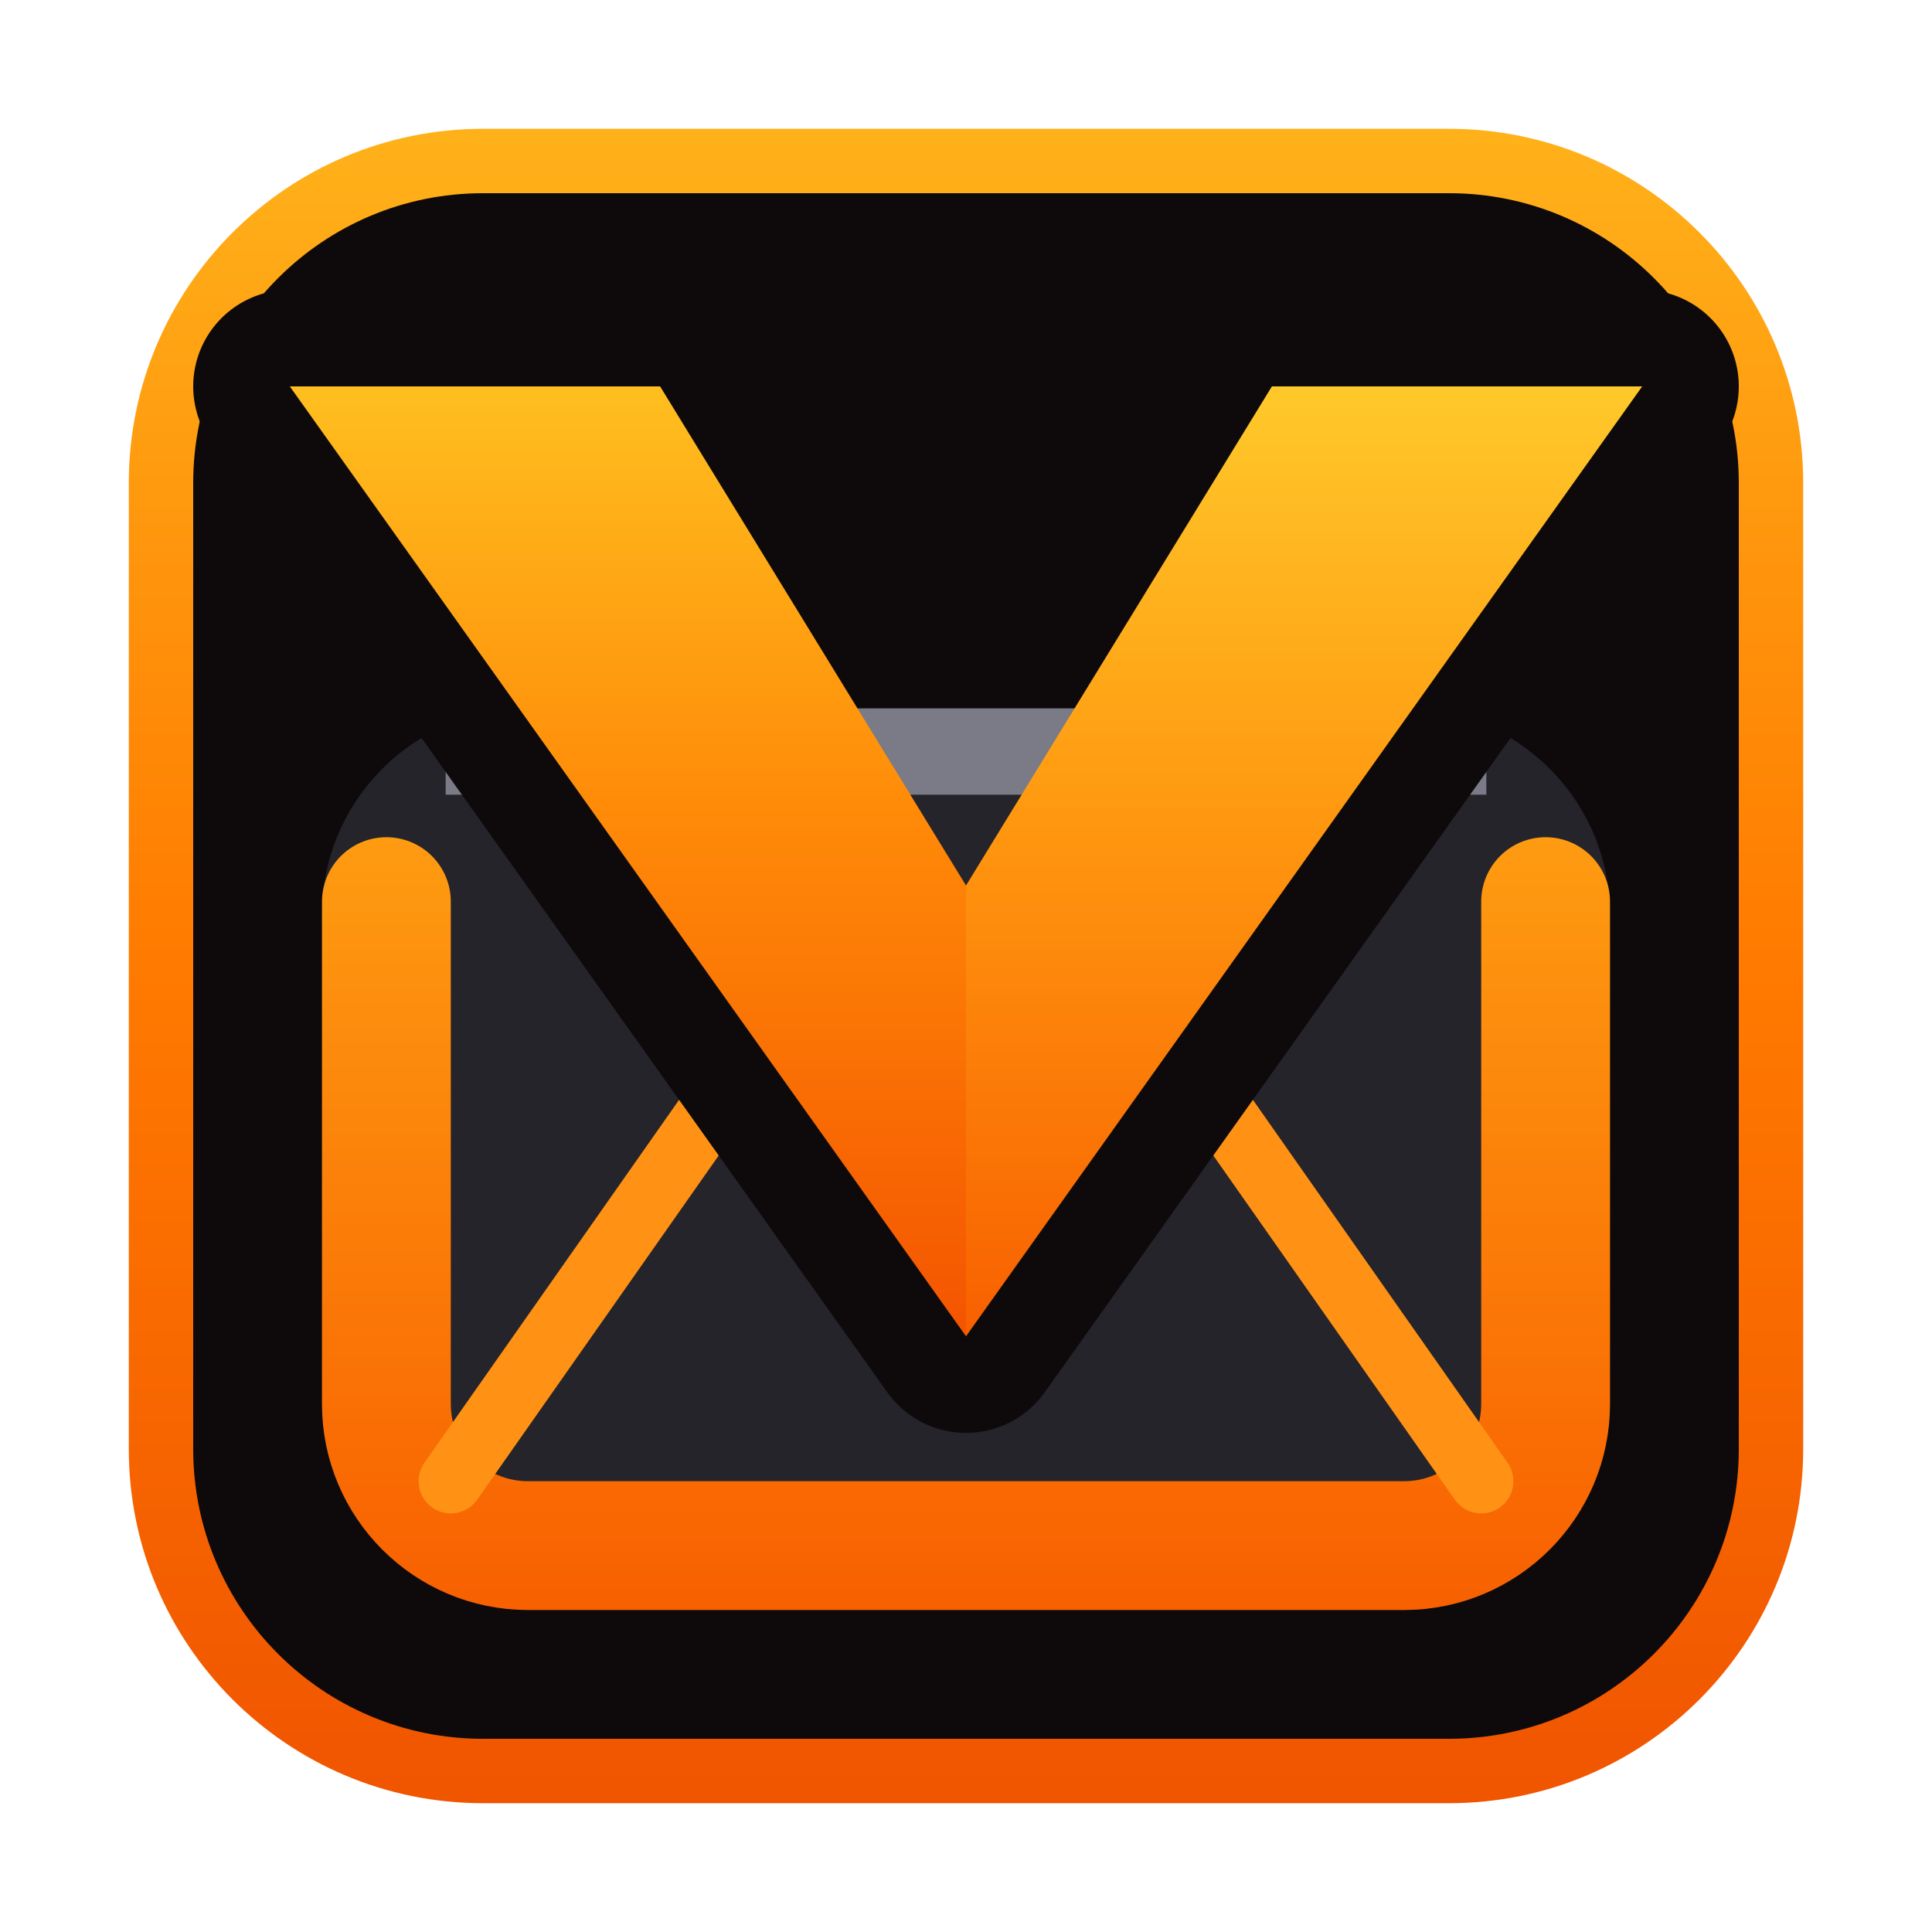
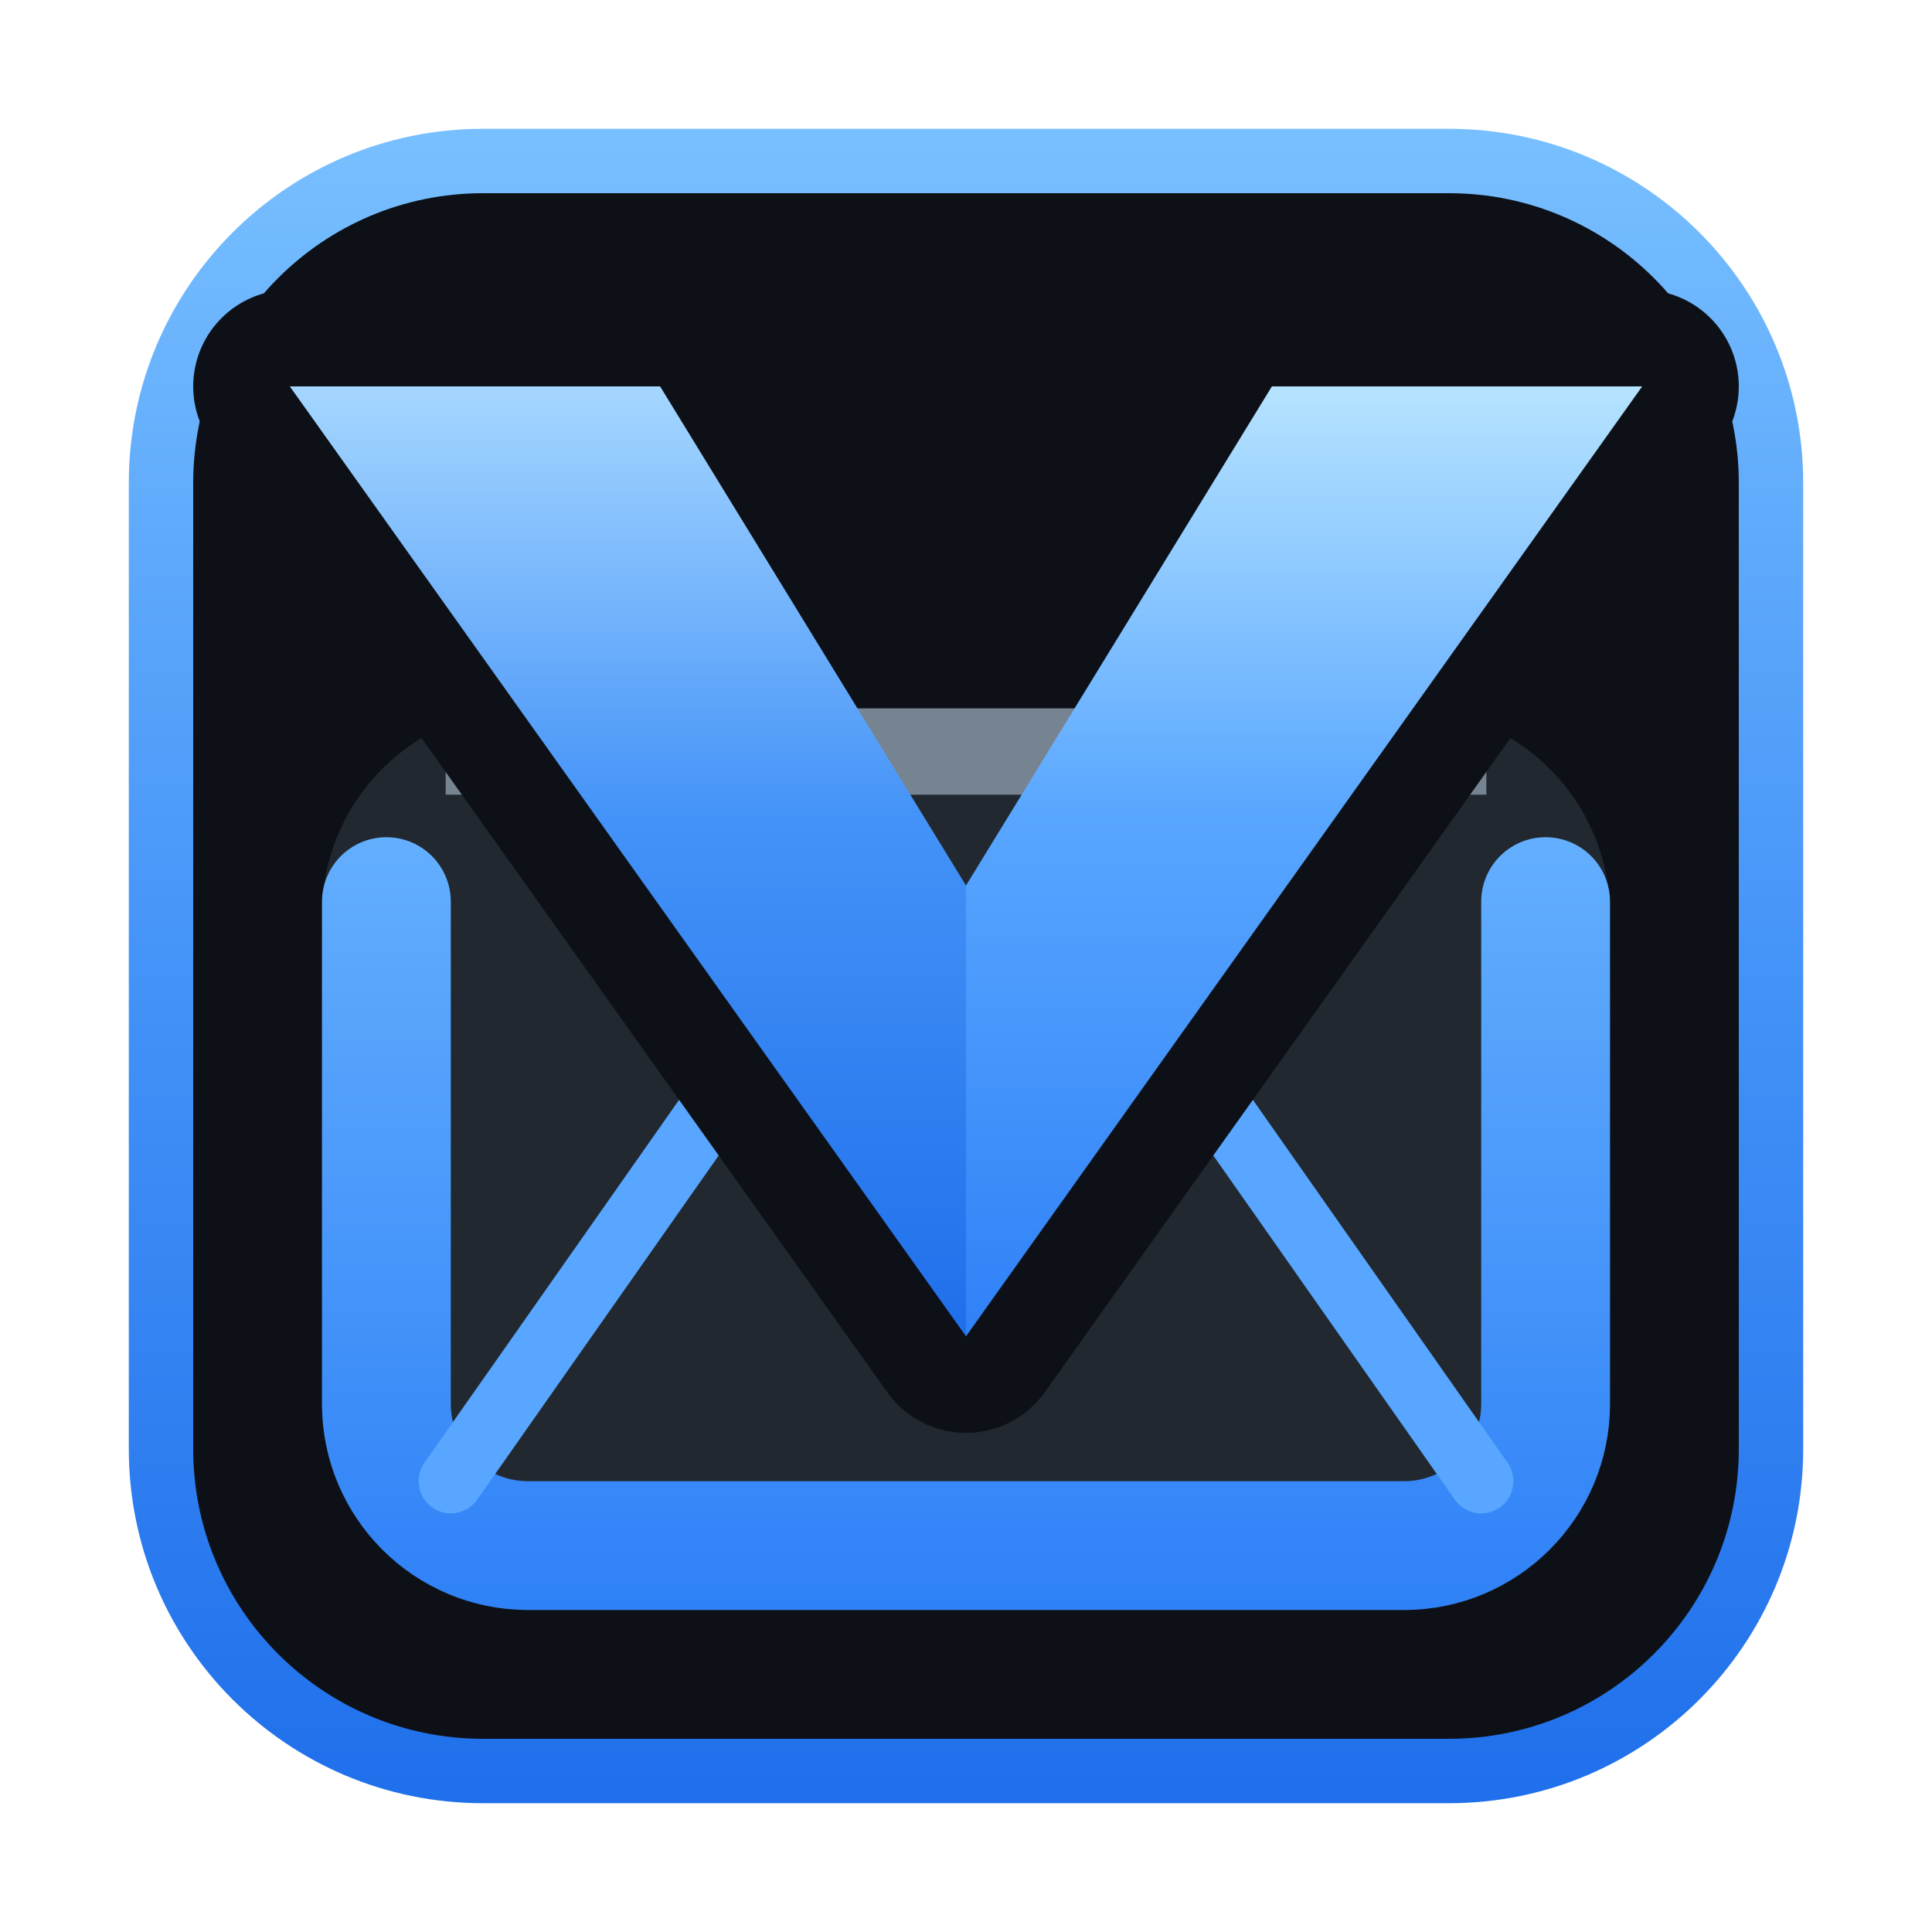
<svg xmlns="http://www.w3.org/2000/svg" width="30" height="30" viewBox="0 0 30 30">
  <defs>
    <linearGradient id="rim" x1="0" y1="0" x2="0" y2="1">
-       <stop offset="0" stop-color="#ffb21a" />
-       <stop offset="0.5" stop-color="#ff7a00" />
-       <stop offset="1" stop-color="#f05400" />
+       <stop offset="0" stop-color="#79c0ff" />
+       <stop offset="0.5" stop-color="#4493f8" />
+       <stop offset="1" stop-color="#1f6feb" />
    </linearGradient>
    <linearGradient id="v-left" gradientUnits="userSpaceOnUse" x1="0" y1="6" x2="0" y2="20.75">
-       <stop offset="0" stop-color="#ffbf1f" />
-       <stop offset="0.45" stop-color="#ff8a08" />
-       <stop offset="1" stop-color="#f45400" />
+       <stop offset="0" stop-color="#a5d6ff" />
+       <stop offset="0.45" stop-color="#4493f8" />
+       <stop offset="1" stop-color="#1f6feb" />
    </linearGradient>
    <linearGradient id="v-right" gradientUnits="userSpaceOnUse" x1="0" y1="6" x2="0" y2="20.75">
-       <stop offset="0" stop-color="#ffc92a" />
-       <stop offset="0.45" stop-color="#ff9810" />
-       <stop offset="1" stop-color="#f86000" />
+       <stop offset="0" stop-color="#b6e3ff" />
+       <stop offset="0.45" stop-color="#58a6ff" />
+       <stop offset="1" stop-color="#2f81f7" />
    </linearGradient>
    <linearGradient id="outline" gradientUnits="userSpaceOnUse" x1="0" y1="11" x2="0" y2="25">
-       <stop offset="0" stop-color="#ffa514" />
-       <stop offset="1" stop-color="#f86000" />
+       <stop offset="0" stop-color="#6cb6ff" />
+       <stop offset="1" stop-color="#2f81f7" />
    </linearGradient>
  </defs>
  <path d="M7.5 2H22.5A5.5 5.5 0 0 1 28 7.5V22.5A5.5 5.5 0 0 1 22.5 28H7.5A5.5 5.5 0 0 1 2 22.5V7.5A5.5 5.5 0 0 1 7.5 2Z" fill="url(#rim)" />
-   <path d="M7.5 3H22.5A4.5 4.5 0 0 1 27 7.5V22.5A4.5 4.5 0 0 1 22.5 27H7.5A4.5 4.5 0 0 1 3 22.5V7.5A4.5 4.5 0 0 1 7.5 3Z" fill="#0e0a0b" />
-   <path d="M8.2 11H21.8A3.2 3.2 0 0 1 25 14.2V21.8A3.2 3.2 0 0 1 21.8 25H8.2A3.2 3.2 0 0 1 5 21.8V14.2A3.2 3.2 0 0 1 8.2 11Z" fill="#25242a" />
-   <rect x="6.92" y="11" width="16.16" height="1.34" fill="#7a7b86" />
+   <path d="M7.5 3H22.5A4.5 4.5 0 0 1 27 7.5V22.5A4.5 4.5 0 0 1 22.5 27H7.5A4.5 4.5 0 0 1 3 22.5V7.5A4.5 4.5 0 0 1 7.5 3Z" fill="#0d1117" />
+   <path d="M8.2 11H21.8A3.2 3.2 0 0 1 25 14.2V21.8A3.2 3.2 0 0 1 21.8 25H8.2A3.2 3.2 0 0 1 5 21.8V14.2A3.2 3.2 0 0 1 8.2 11Z" fill="#212830" />
+   <rect x="6.92" y="11" width="16.16" height="1.34" fill="#768390" />
  <path d="M6 14V21.8A2.2 2.2 0 0 0 8.2 24H21.8A2.2 2.2 0 0 0 24 21.8V14" fill="none" stroke="url(#outline)" stroke-width="2" stroke-linecap="round" />
-   <path d="M7 23L11 17.3M23 23L19 17.3" stroke="#ff9214" stroke-width="1" stroke-linecap="round" />
-   <polyline points="10.25,6 4.5,6 15,20.75 25.5,6 19.75,6" fill="none" stroke="#0e0a0b" stroke-width="3" stroke-linejoin="round" />
+   <path d="M7 23L11 17.3M23 23L19 17.3" stroke="#58a6ff" stroke-width="1" stroke-linecap="round" />
+   <polyline points="10.25,6 4.5,6 15,20.75 25.5,6 19.75,6" fill="none" stroke="#0d1117" stroke-width="3" stroke-linejoin="round" />
  <polygon points="4.5,6 10.25,6 15,13.75 15,20.75" fill="url(#v-left)" />
  <polygon points="19.75,6 25.5,6 15,20.75 15,13.75" fill="url(#v-right)" />
</svg>
